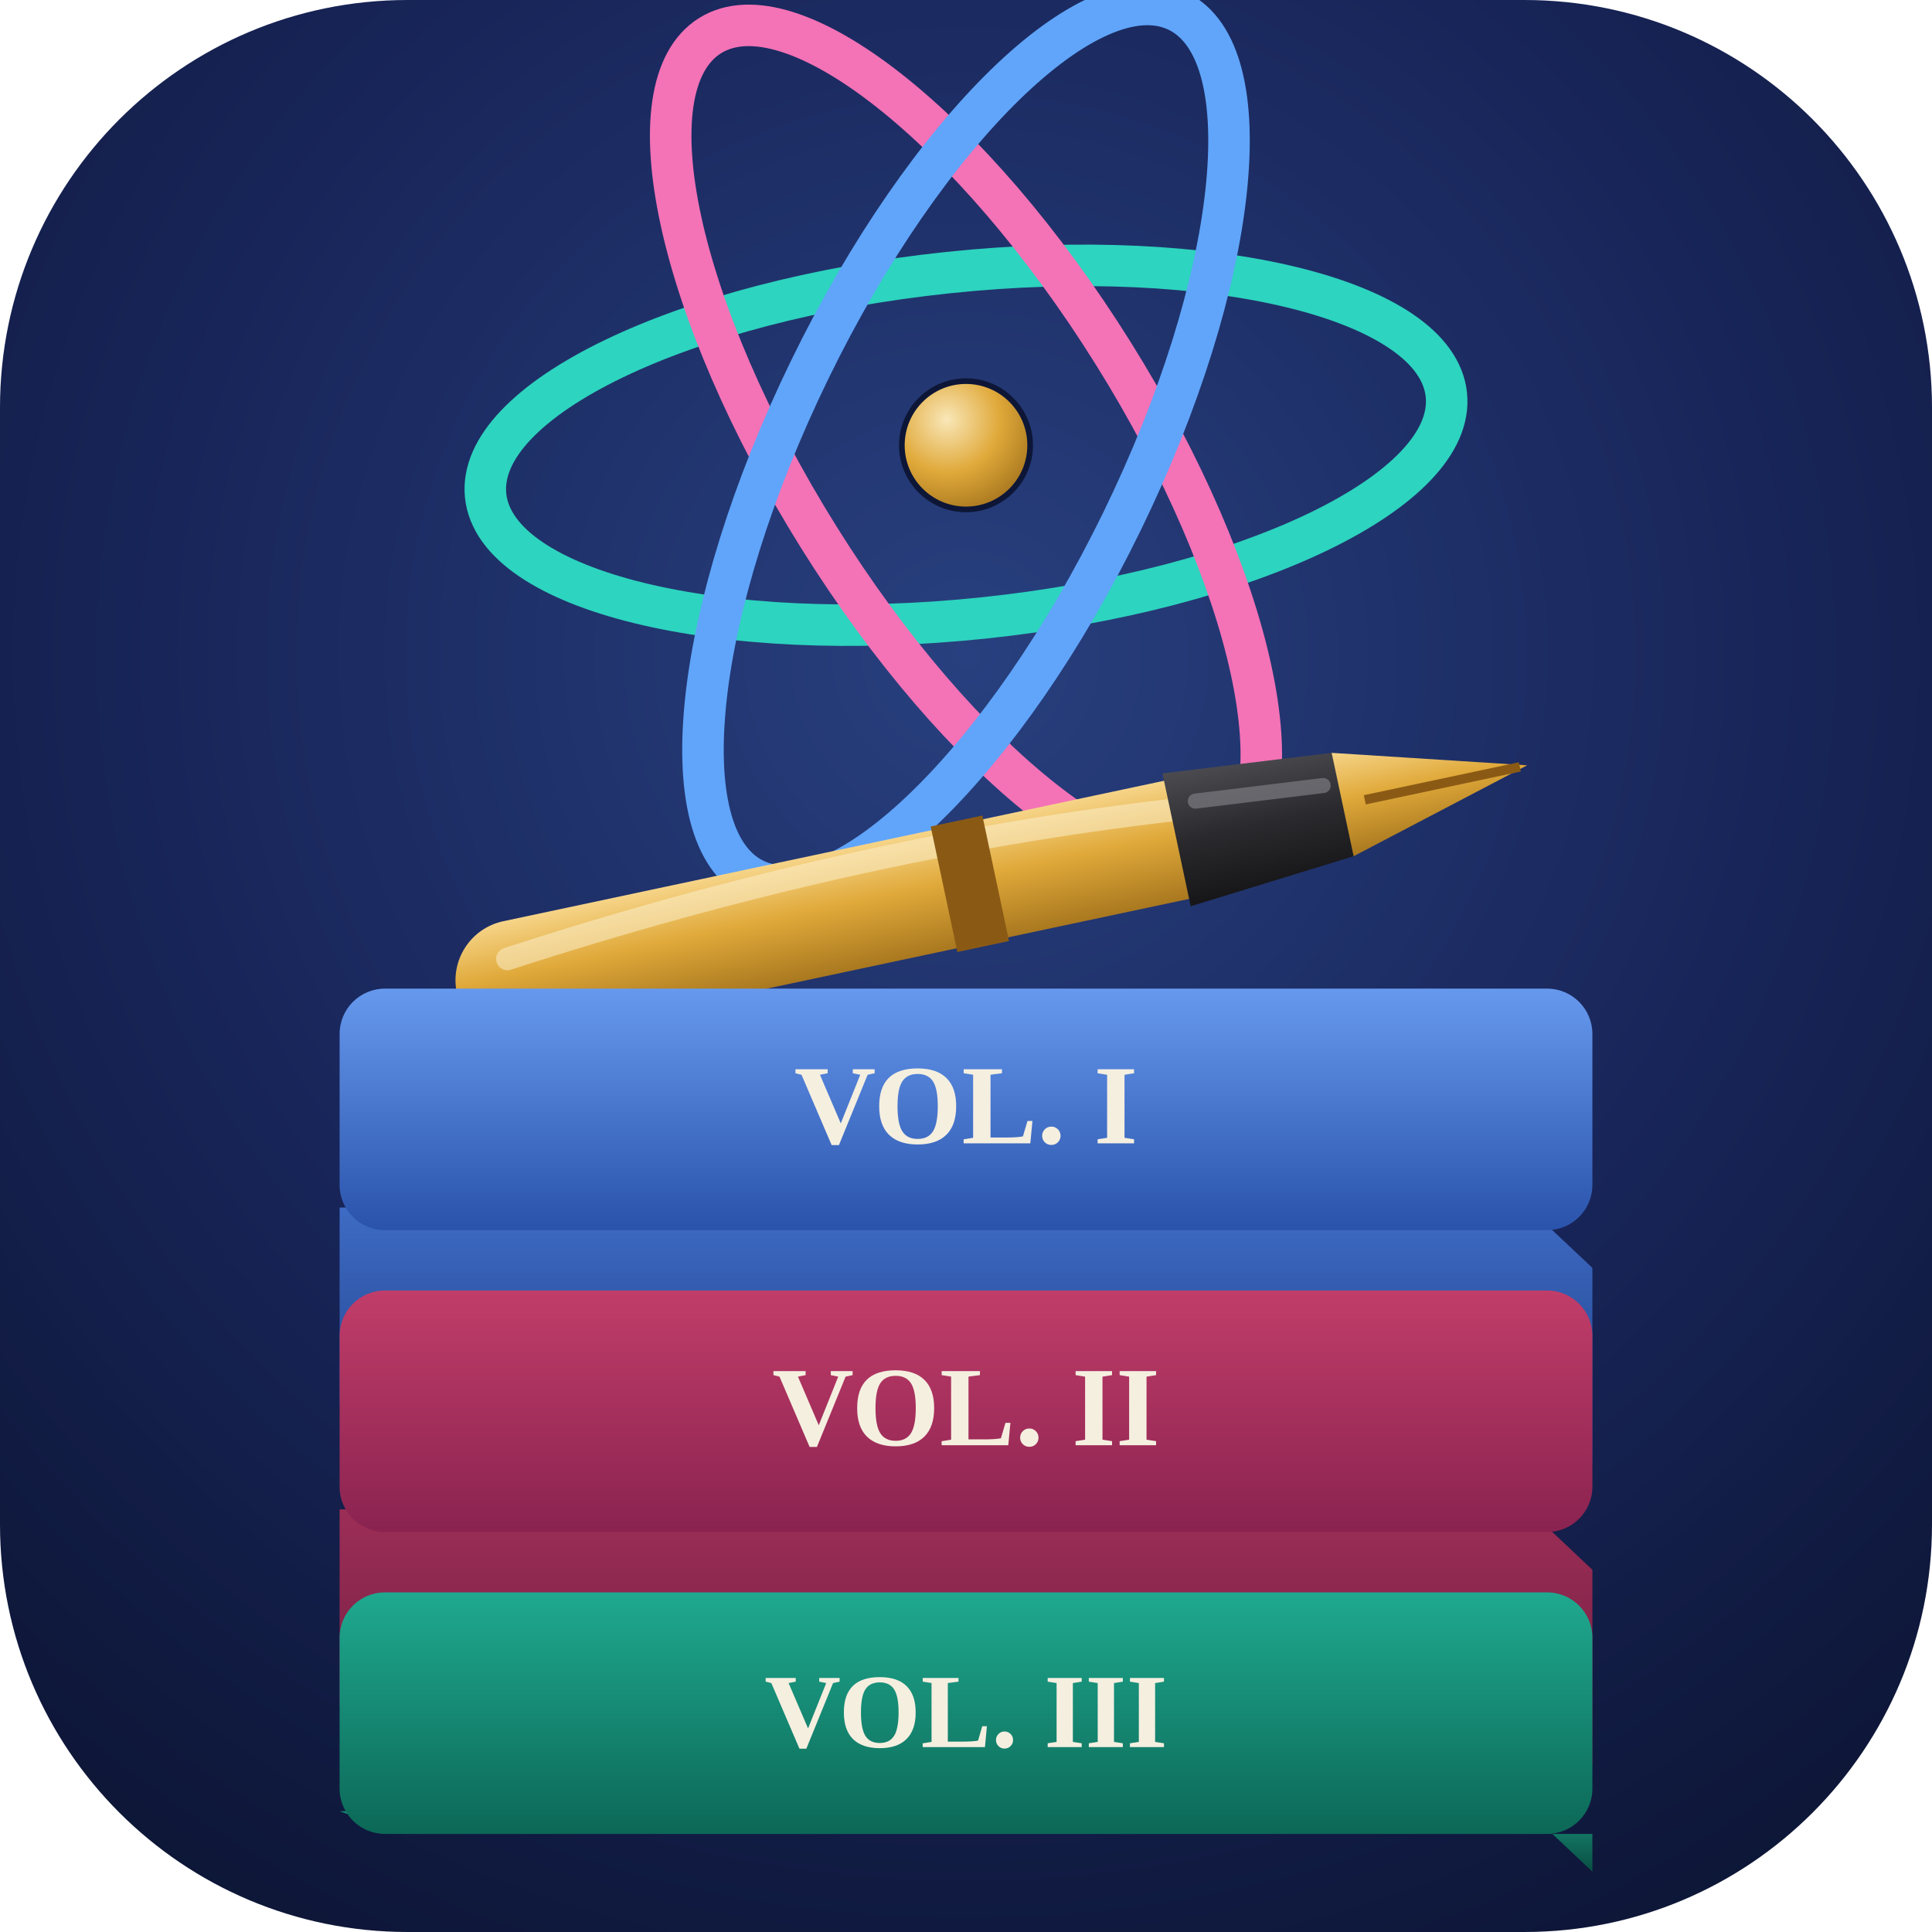
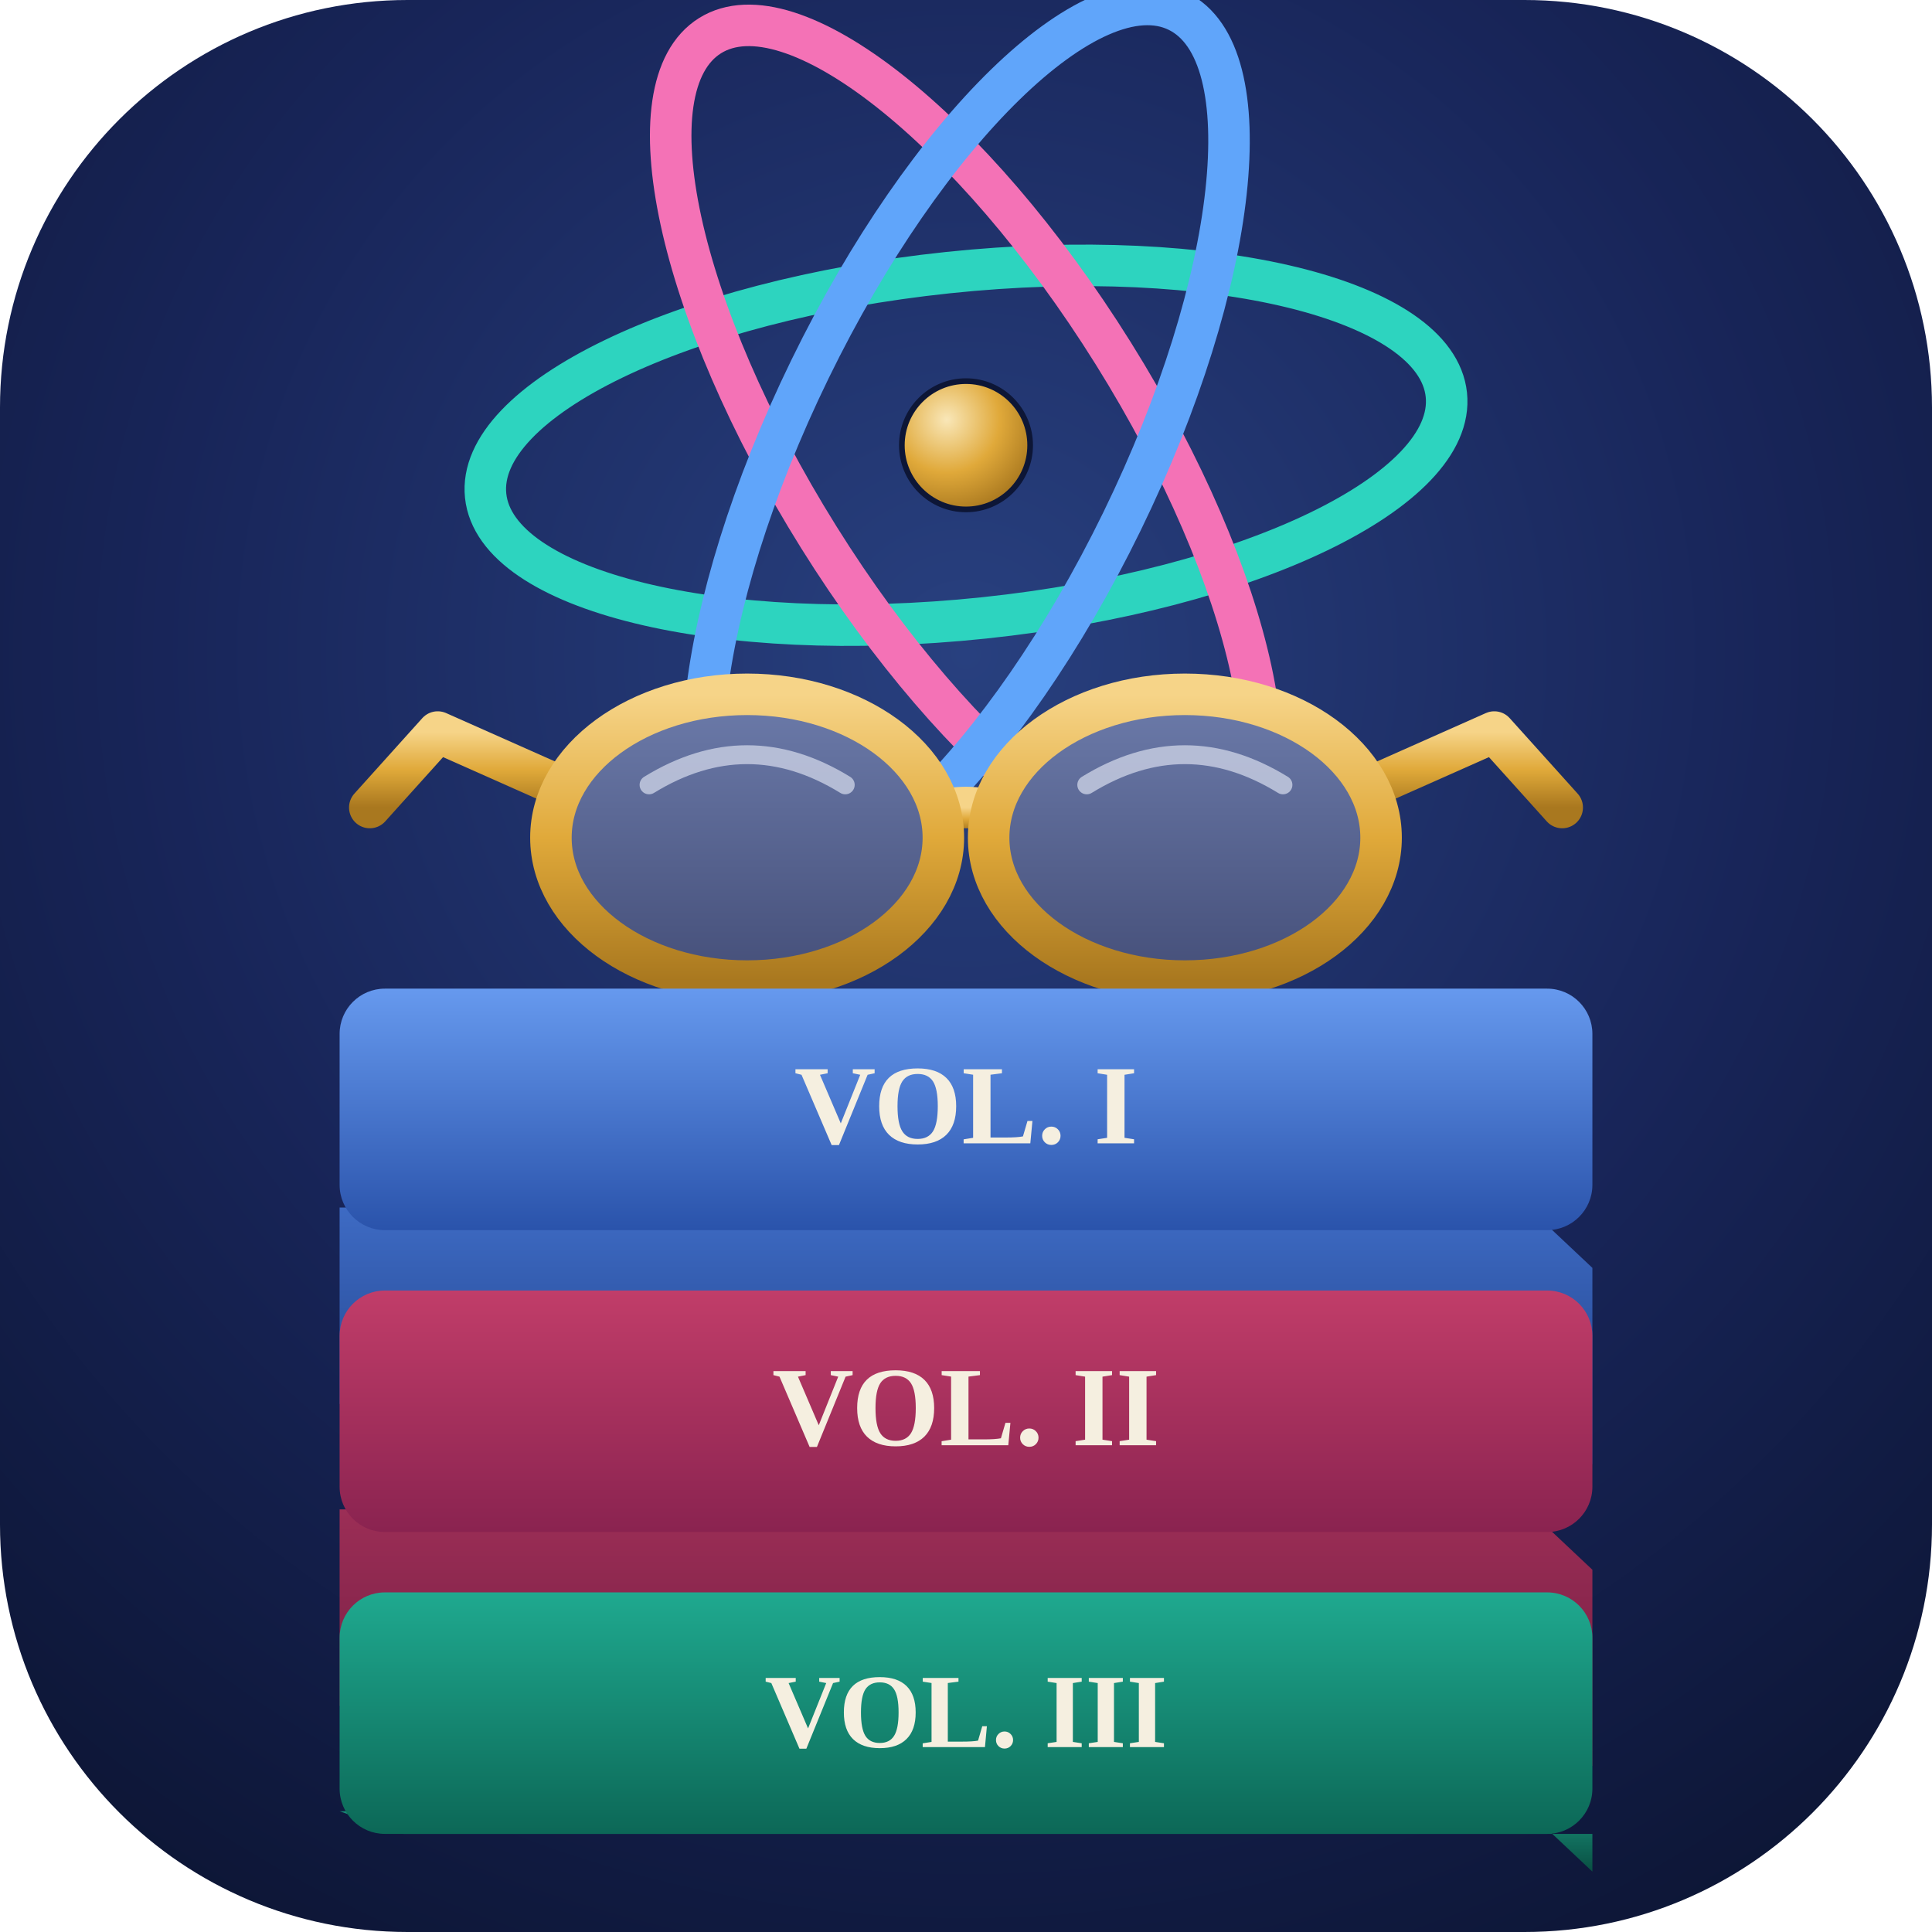
<svg xmlns="http://www.w3.org/2000/svg" viewBox="0 0 512 512">
  <defs>
    <radialGradient id="bg" cx="50%" cy="34%" r="75%">
      <stop offset="0%" stop-color="#28407F" />
      <stop offset="55%" stop-color="#182559" />
      <stop offset="100%" stop-color="#0D1636" />
    </radialGradient>
    <linearGradient id="gold" x1="0" y1="0" x2="0" y2="1">
      <stop offset="0%" stop-color="#F6D488" />
      <stop offset="50%" stop-color="#E0A93A" />
      <stop offset="100%" stop-color="#A9781F" />
    </linearGradient>
    <radialGradient id="nucleus" cx="35%" cy="30%" r="75%">
      <stop offset="0%" stop-color="#F9E7B8" />
      <stop offset="55%" stop-color="#E0A93A" />
      <stop offset="100%" stop-color="#A9781F" />
    </radialGradient>
    <linearGradient id="lens" x1="0" y1="0" x2="0" y2="1">
      <stop offset="0%" stop-color="#6C7BAA" />
      <stop offset="100%" stop-color="#454F79" />
    </linearGradient>
    <linearGradient id="book1" x1="0" y1="0" x2="0" y2="1">
      <stop offset="0%" stop-color="#6699EE" />
      <stop offset="100%" stop-color="#2A53AB" />
    </linearGradient>
    <linearGradient id="book1side" x1="0" y1="0" x2="0" y2="1">
      <stop offset="0%" stop-color="#3E6BC4" />
      <stop offset="100%" stop-color="#1E3E85" />
    </linearGradient>
    <linearGradient id="book2" x1="0" y1="0" x2="0" y2="1">
      <stop offset="0%" stop-color="#C13D69" />
      <stop offset="100%" stop-color="#8A2350" />
    </linearGradient>
    <linearGradient id="book2side" x1="0" y1="0" x2="0" y2="1">
      <stop offset="0%" stop-color="#9C2E56" />
      <stop offset="100%" stop-color="#6E1B40" />
    </linearGradient>
    <linearGradient id="book3" x1="0" y1="0" x2="0" y2="1">
      <stop offset="0%" stop-color="#1FA98F" />
      <stop offset="100%" stop-color="#0C6857" />
    </linearGradient>
    <linearGradient id="book3side" x1="0" y1="0" x2="0" y2="1">
      <stop offset="0%" stop-color="#188A75" />
      <stop offset="100%" stop-color="#094F42" />
    </linearGradient>
-     <linearGradient id="barrel" x1="0" y1="0" x2="0" y2="1">
-       <stop offset="0%" stop-color="#F6D488" />
-       <stop offset="45%" stop-color="#E0A93A" />
-       <stop offset="100%" stop-color="#A9781F" />
-     </linearGradient>
-     <linearGradient id="grip" x1="0" y1="0" x2="0" y2="1">
-       <stop offset="0%" stop-color="#4B4B50" />
-       <stop offset="50%" stop-color="#2B2B2F" />
-       <stop offset="100%" stop-color="#161618" />
-     </linearGradient>
  </defs>
  <rect x="0" y="0" width="512" height="512" rx="108" fill="url(#bg)" />
  <g transform="translate(256,118)" fill="none" stroke-linecap="round">
    <ellipse cx="0" cy="0" rx="128" ry="46" stroke="#2DD4BF" stroke-width="11" transform="rotate(-6)" />
    <ellipse cx="0" cy="0" rx="128" ry="46" stroke="#F472B6" stroke-width="11" transform="rotate(58)" />
    <ellipse cx="0" cy="0" rx="128" ry="46" stroke="#60A5FA" stroke-width="11" transform="rotate(-64)" />
    <circle cx="0" cy="0" r="17" fill="url(#nucleus)" stroke="#0D1636" stroke-width="1.5" />
  </g>
-   <g transform="translate(258,234) rotate(-12)">
-     <rect x="-140" y="-16" width="220" height="32" rx="16" fill="url(#barrel)" />
-     <path d="M -125 -6 Q -30 -16 55 -8" fill="none" stroke="#FBEFCB" stroke-width="6" stroke-linecap="round" opacity="0.55" />
-     <rect x="-8" y="-17" width="14" height="34" fill="#8A5A15" />
-     <path d="M 55 -18 L 100 -14 Q 112 0 100 14 L 55 18 Z" fill="url(#grip)" />
-     <path d="M 62 -9 L 96 -6" stroke="#7A7A80" stroke-width="4" stroke-linecap="round" opacity="0.7" />
-     <path d="M 100 -14 L 150 0 L 100 14 Z" fill="url(#barrel)" />
-     <path d="M 106 0 L 148 0" stroke="#8A5A15" stroke-width="2.5" />
+   <g transform="translate(256,222)">
+     <path d="M -95 -8 L -140 -28 L -158 -8" fill="none" stroke="url(#gold)" stroke-width="11" stroke-linecap="round" stroke-linejoin="round" />
+     <path d="M 95 -8 L 140 -28 L 158 -8" fill="none" stroke="url(#gold)" stroke-width="11" stroke-linecap="round" stroke-linejoin="round" />
+     <path d="M -18 -2 Q 0 -14 18 -2" fill="none" stroke="url(#gold)" stroke-width="11" stroke-linecap="round" />
+     <ellipse cx="-58" cy="0" rx="52" ry="38" fill="url(#lens)" stroke="url(#gold)" stroke-width="11" />
+     <path d="M -84 -14 Q -58 -30 -32 -14" fill="none" stroke="#C9D0E4" stroke-width="5" stroke-linecap="round" opacity="0.8" />
+     <ellipse cx="58" cy="0" rx="52" ry="38" fill="url(#lens)" stroke="url(#gold)" stroke-width="11" />
+     <path d="M 32 -14 Q 58 -30 84 -14" fill="none" stroke="#C9D0E4" stroke-width="5" stroke-linecap="round" opacity="0.8" />
  </g>
  <g>
    <path d="M 90 320 L 405 320 L 422 336 L 422 388 L 107 388 L 90 372 Z" fill="url(#book1side)" />
    <rect x="90" y="262" width="332" height="64" rx="12" fill="url(#book1)" />
    <text x="256" y="303" text-anchor="middle" font-family="Georgia, 'Times New Roman', serif" font-weight="700" font-size="30" fill="#F5EFE0">VOL. I</text>
    <path d="M 90 400 L 405 400 L 422 416 L 422 468 L 107 468 L 90 452 Z" fill="url(#book2side)" />
    <rect x="90" y="342" width="332" height="64" rx="12" fill="url(#book2)" />
    <text x="256" y="383" text-anchor="middle" font-family="Georgia, 'Times New Roman', serif" font-weight="700" font-size="30" fill="#F5EFE0">VOL. II</text>
    <path d="M 90 480 L 405 480 L 422 496 L 422 486 L 107 486 L 90 480 Z" fill="url(#book3side)" />
    <rect x="90" y="422" width="332" height="64" rx="12" fill="url(#book3)" />
    <text x="256" y="463" text-anchor="middle" font-family="Georgia, 'Times New Roman', serif" font-weight="700" font-size="28" fill="#F5EFE0">VOL. III</text>
  </g>
</svg>
